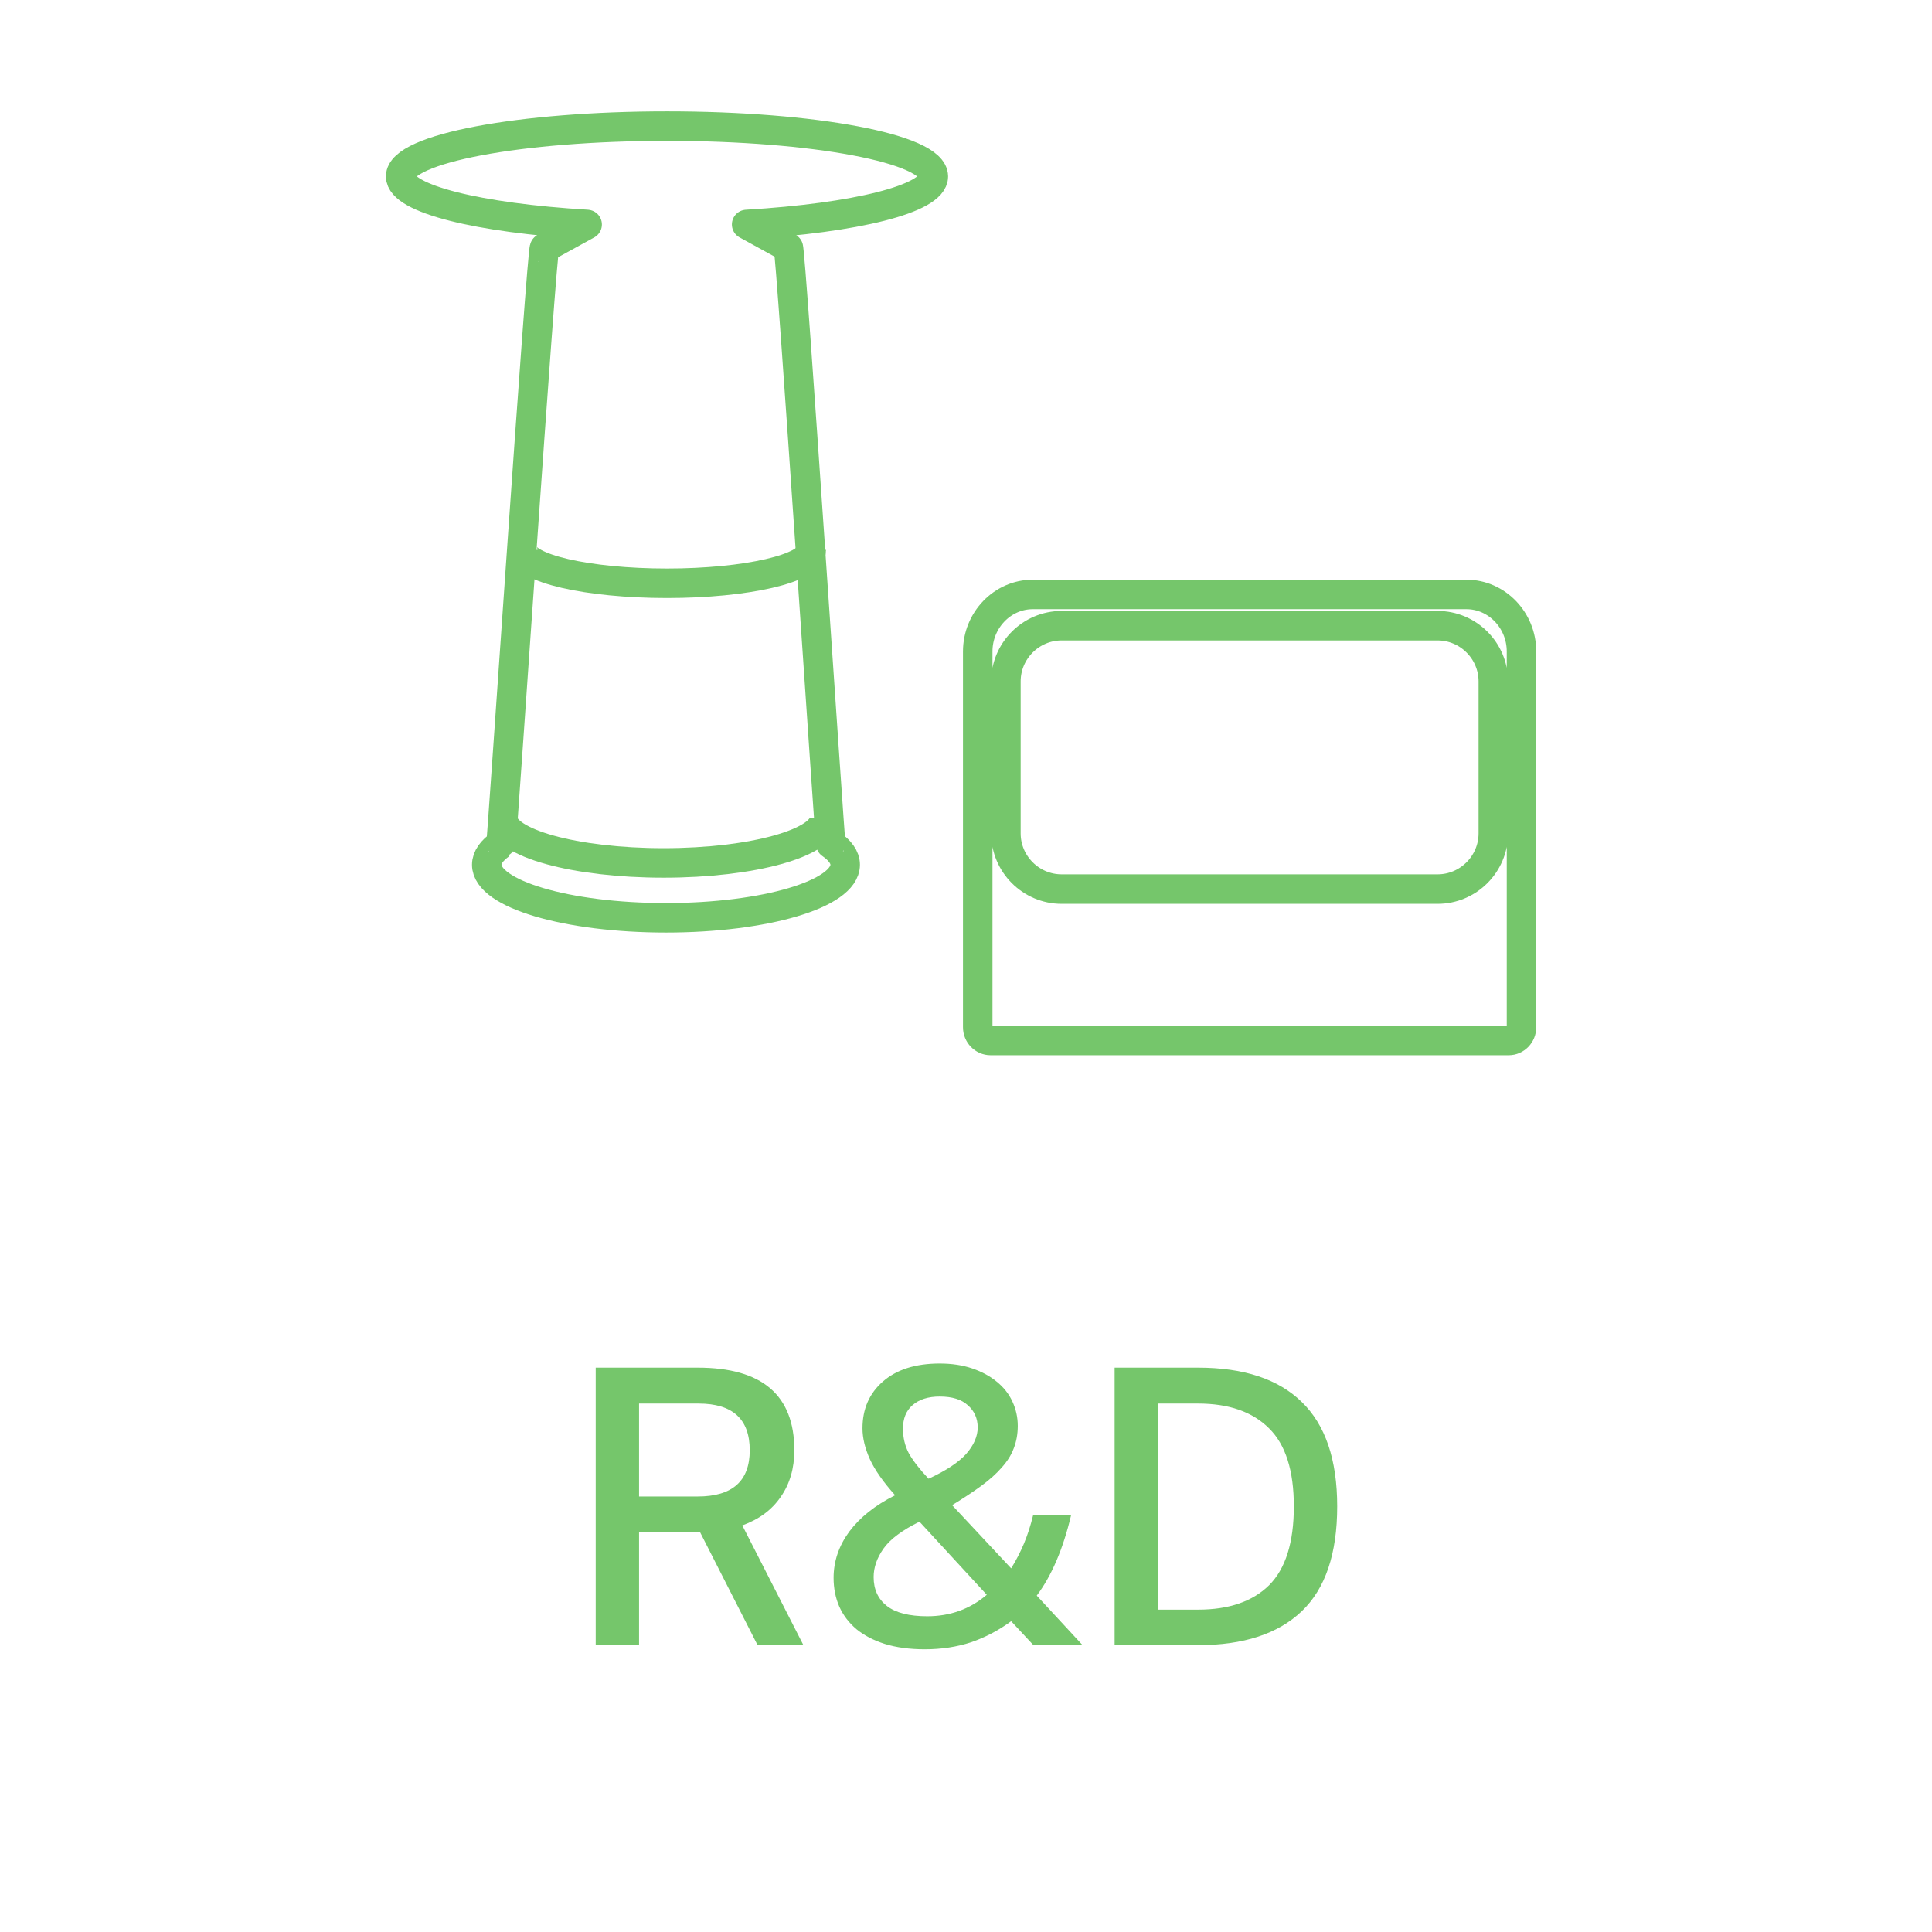
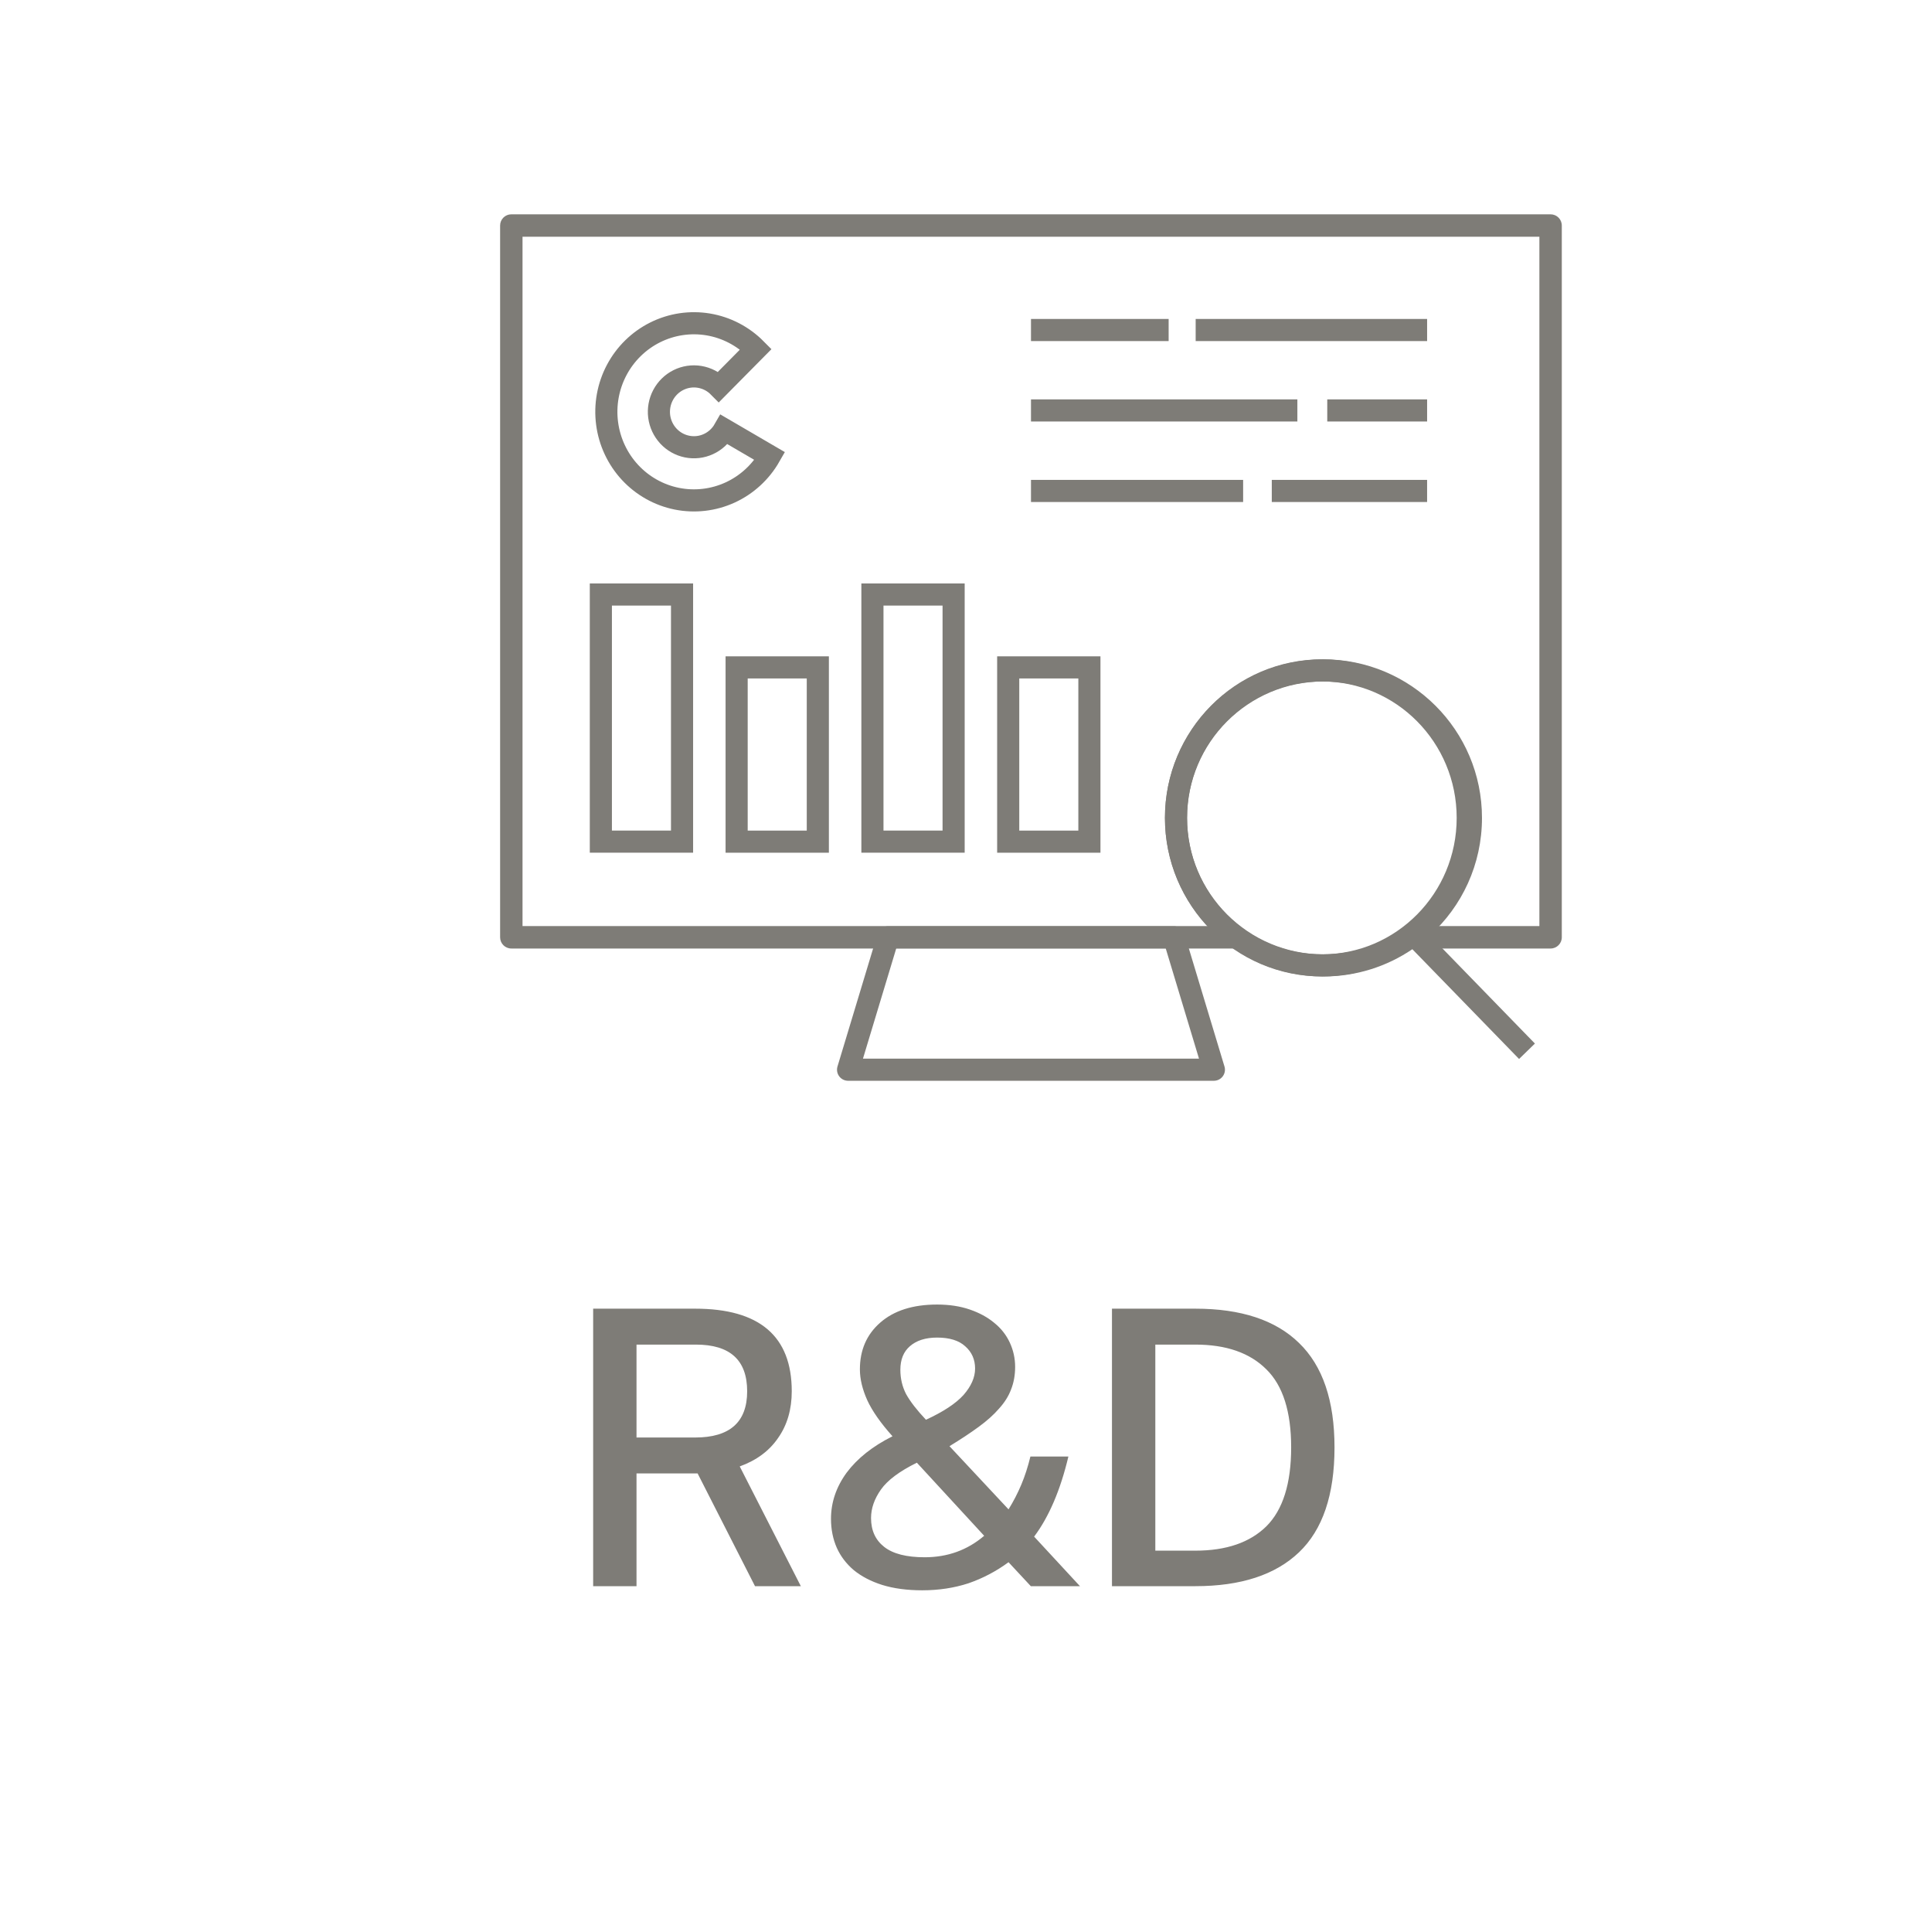
- <svg xmlns="http://www.w3.org/2000/svg" width="131" height="131" viewBox="0 0 131 131" fill="none">
-   <path d="M63.285 11.962C63.285 10.077 55.2 8.55 45.226 8.55C35.252 8.55 27.167 10.077 27.167 11.962C27.167 13.489 32.475 14.781 39.792 15.217H39.758C39.758 15.217 39.776 15.219 39.812 15.221L36.921 16.81C36.737 16.72 34.022 57.322 33.968 57.232C33.351 57.663 33.004 58.137 33.004 58.635C33.004 60.622 38.445 62.232 45.156 62.232C51.868 62.232 57.309 60.622 57.309 58.635C57.309 58.133 56.957 57.657 56.331 57.223C56.28 57.308 53.614 16.688 53.45 16.771L50.626 15.219C50.635 15.218 50.644 15.217 50.654 15.217C50.656 15.217 50.658 15.217 50.659 15.217C57.978 14.781 63.286 13.489 63.286 11.962H63.285Z" stroke="#75C66B" stroke-width="2" stroke-linejoin="round" />
-   <path d="M35.444 37.281C35.444 38.534 39.824 39.549 45.227 39.549C50.629 39.549 55.009 38.534 55.009 37.281" stroke="#75C66B" stroke-width="2" stroke-linejoin="round" />
-   <path d="M34.086 55.484C34.086 57.156 38.971 58.512 44.997 58.512C51.023 58.512 55.908 57.156 55.908 55.484" stroke="#75C66B" stroke-width="2" stroke-linejoin="round" />
-   <path d="M99.433 40.306H70.027C67.974 40.306 66.295 42.047 66.295 44.176V69.65C66.295 70.145 66.686 70.55 67.163 70.55H102.298C102.776 70.55 103.166 70.145 103.166 69.65V44.176C103.166 42.047 101.486 40.306 99.433 40.306ZM101.255 56.508C101.255 58.585 99.555 60.285 97.477 60.285H71.983C69.905 60.285 68.206 58.585 68.206 56.508V46.202C68.206 44.125 69.906 42.425 71.983 42.425H97.477C99.555 42.425 101.255 44.125 101.255 46.202V56.508Z" stroke="#75C66B" stroke-width="2" stroke-miterlimit="10" />
-   <path d="M43.332 95.17V101.47H47.308C49.66 101.47 50.836 100.424 50.836 98.334C50.836 96.224 49.679 95.17 47.364 95.17H43.332ZM40.392 111.55V92.734H47.308C51.676 92.734 53.86 94.6 53.86 98.334C53.86 99.566 53.552 100.62 52.936 101.498C52.339 102.375 51.471 103.019 50.332 103.43L54.476 111.55H51.368L47.476 103.906H43.332V111.55H40.392ZM72.621 102.758C72.08 105.035 71.305 106.846 70.297 108.19L73.406 111.55H70.073L68.561 109.926C67.722 110.542 66.816 111.018 65.846 111.354C64.875 111.671 63.83 111.83 62.709 111.83C61.683 111.83 60.778 111.708 59.993 111.466C59.228 111.223 58.584 110.887 58.062 110.458C57.557 110.028 57.175 109.524 56.913 108.946C56.652 108.348 56.522 107.695 56.522 106.986C56.522 105.866 56.876 104.82 57.586 103.85C58.313 102.879 59.349 102.058 60.694 101.386C59.891 100.49 59.322 99.678 58.986 98.95C58.65 98.203 58.481 97.503 58.481 96.85C58.481 95.543 58.939 94.488 59.853 93.686C60.787 92.864 62.075 92.454 63.718 92.454C64.539 92.454 65.276 92.566 65.93 92.79C66.583 93.014 67.133 93.312 67.582 93.686C68.048 94.059 68.403 94.507 68.645 95.03C68.888 95.552 69.01 96.103 69.01 96.682C69.01 97.242 68.916 97.755 68.73 98.222C68.561 98.67 68.291 99.099 67.918 99.51C67.563 99.92 67.106 100.331 66.546 100.742C65.986 101.152 65.323 101.591 64.558 102.058L68.561 106.342C68.897 105.8 69.187 105.24 69.43 104.662C69.672 104.083 69.877 103.448 70.046 102.758H72.621ZM62.346 103.178C61.169 103.756 60.358 104.363 59.91 104.998C59.462 105.632 59.237 106.276 59.237 106.93C59.237 107.77 59.536 108.423 60.133 108.89C60.731 109.356 61.645 109.59 62.877 109.59C64.427 109.59 65.771 109.104 66.909 108.134L62.346 103.178ZM62.962 100.266C64.138 99.724 64.987 99.164 65.51 98.586C66.032 97.988 66.293 97.391 66.293 96.794C66.293 96.178 66.07 95.674 65.621 95.282C65.192 94.89 64.558 94.694 63.718 94.694C62.934 94.694 62.318 94.89 61.87 95.282C61.44 95.655 61.225 96.187 61.225 96.878C61.225 97.475 61.356 98.026 61.617 98.53C61.898 99.034 62.346 99.612 62.962 100.266ZM90.669 102.142C90.669 105.352 89.866 107.723 88.261 109.254C86.656 110.784 84.313 111.55 81.233 111.55H75.577V92.734H81.233C84.332 92.734 86.674 93.508 88.261 95.058C89.866 96.607 90.669 98.968 90.669 102.142ZM78.517 95.17V109.142H81.233C83.324 109.142 84.929 108.591 86.049 107.49C87.169 106.37 87.729 104.587 87.729 102.142C87.729 99.715 87.169 97.951 86.049 96.85C84.929 95.73 83.324 95.17 81.233 95.17H78.517Z" fill="#75C66B" />
+ <svg xmlns="http://www.w3.org/2000/svg" width="130" height="131" viewBox="0 0 130 131" fill="none">
+   <path d="M43.166 91.171V97.471H47.142C49.494 97.471 50.67 96.426 50.67 94.335C50.67 92.226 49.512 91.171 47.198 91.171H43.166ZM40.226 107.551V88.735H47.142C51.51 88.735 53.694 90.602 53.694 94.335C53.694 95.567 53.386 96.622 52.77 97.499C52.172 98.376 51.304 99.02 50.166 99.431L54.31 107.551H51.202L47.31 99.907H43.166V107.551H40.226ZM72.455 98.759C71.914 101.036 71.139 102.847 70.131 104.191L73.239 107.551H69.907L68.395 105.927C67.555 106.543 66.65 107.019 65.679 107.355C64.708 107.672 63.663 107.831 62.543 107.831C61.516 107.831 60.611 107.71 59.827 107.467C59.062 107.224 58.418 106.888 57.895 106.459C57.391 106.03 57.008 105.526 56.747 104.947C56.486 104.35 56.355 103.696 56.355 102.987C56.355 101.867 56.71 100.822 57.419 99.851C58.147 98.88 59.183 98.059 60.527 97.387C59.724 96.491 59.155 95.679 58.819 94.951C58.483 94.204 58.315 93.504 58.315 92.851C58.315 91.544 58.772 90.49 59.687 89.687C60.62 88.866 61.908 88.455 63.551 88.455C64.372 88.455 65.11 88.567 65.763 88.791C66.416 89.015 66.967 89.314 67.415 89.687C67.882 90.06 68.236 90.508 68.479 91.031C68.722 91.554 68.843 92.104 68.843 92.683C68.843 93.243 68.75 93.756 68.563 94.223C68.395 94.671 68.124 95.1 67.751 95.511C67.396 95.922 66.939 96.332 66.379 96.743C65.819 97.154 65.156 97.592 64.391 98.059L68.395 102.343C68.731 101.802 69.02 101.242 69.263 100.663C69.506 100.084 69.711 99.45 69.879 98.759H72.455ZM62.179 99.179C61.003 99.758 60.191 100.364 59.743 100.999C59.295 101.634 59.071 102.278 59.071 102.931C59.071 103.771 59.37 104.424 59.967 104.891C60.564 105.358 61.479 105.591 62.711 105.591C64.26 105.591 65.604 105.106 66.743 104.135L62.179 99.179ZM62.795 96.267C63.971 95.726 64.82 95.166 65.343 94.587C65.866 93.99 66.127 93.392 66.127 92.795C66.127 92.179 65.903 91.675 65.455 91.283C65.026 90.891 64.391 90.695 63.551 90.695C62.767 90.695 62.151 90.891 61.703 91.283C61.274 91.656 61.059 92.188 61.059 92.879C61.059 93.476 61.19 94.027 61.451 94.531C61.731 95.035 62.179 95.614 62.795 96.267ZM90.502 98.143C90.502 101.354 89.7 103.724 88.094 105.255C86.489 106.786 84.147 107.551 81.067 107.551H75.41V88.735H81.067C84.165 88.735 86.508 89.51 88.094 91.059C89.7 92.608 90.502 94.97 90.502 98.143ZM78.35 91.171V105.143H81.067C83.157 105.143 84.763 104.592 85.882 103.491C87.002 102.371 87.562 100.588 87.562 98.143C87.562 95.716 87.002 93.952 85.882 92.851C84.763 91.731 83.157 91.171 81.067 91.171H78.35Z" fill="#7E7C77" />
+   <path fill-rule="evenodd" clip-rule="evenodd" d="M80.503 55.459C80.503 50.349 84.645 46.207 89.753 46.207C94.862 46.207 99.003 50.349 99.003 55.459C99.003 60.568 94.862 64.71 89.753 64.71C84.645 64.71 80.503 60.568 80.503 55.459ZM89.753 44.707C83.816 44.707 79.003 49.521 79.003 55.459C79.003 61.396 83.816 66.21 89.753 66.21C91.987 66.21 94.061 65.529 95.781 64.362L102.495 71.266L103.018 71.804L104.093 70.758L103.57 70.221L96.966 63.431C99.139 61.463 100.503 58.62 100.503 55.459C100.503 49.521 95.691 44.707 89.753 44.707Z" fill="#7E7C77" />
+   <path fill-rule="evenodd" clip-rule="evenodd" d="M34.676 64.314C34.257 64.314 33.916 63.974 33.916 63.554V15.292C33.916 14.872 34.257 14.532 34.676 14.532H105.156C105.576 14.532 105.916 14.872 105.916 15.292V63.554C105.916 63.974 105.576 64.314 105.156 64.314H94.186C94.969 63.903 95.69 63.39 96.333 62.794H104.396V16.052H35.436V62.794H82.74C83.383 63.39 84.105 63.903 84.887 64.314H34.676Z" fill="#7E7C77" />
+   <path d="M89.645 65.459C95.108 65.459 99.537 60.981 99.537 55.457C99.537 49.934 95.108 45.456 89.645 45.456C84.181 45.456 79.752 49.934 79.752 55.457C79.752 60.981 84.181 65.459 89.645 65.459Z" stroke="#7E7C77" stroke-width="1.5" />
+   <path d="M60.224 63.555H79.612L82.322 72.532H57.513L60.224 63.555Z" stroke="#7E7C77" stroke-width="1.5" stroke-linejoin="round" />
+   <rect x="40.748" y="40.312" width="5.506" height="16.755" stroke="#7E7C77" stroke-width="1.5" />
+   <rect x="59.165" y="40.312" width="5.506" height="16.755" stroke="#7E7C77" stroke-width="1.5" />
+   <rect x="49.956" y="45.253" width="5.506" height="11.816" stroke="#7E7C77" stroke-width="1.5" />
+   <rect x="68.373" y="45.253" width="5.506" height="11.816" stroke="#7E7C77" stroke-width="1.5" />
+   <path d="M51.261 23.677C50.383 22.79 49.253 22.203 48.028 21.998C46.803 21.794 45.546 21.982 44.433 22.537C43.32 23.092 42.406 23.986 41.821 25.093C41.236 26.2 41.009 27.464 41.171 28.708C41.333 29.952 41.876 31.114 42.724 32.03C43.573 32.946 44.684 33.57 45.901 33.815C47.119 34.059 48.381 33.913 49.512 33.395C50.642 32.877 51.584 32.014 52.205 30.927L49.118 29.125C48.87 29.56 48.493 29.905 48.041 30.112C47.589 30.32 47.084 30.378 46.597 30.28C46.11 30.182 45.665 29.933 45.326 29.566C44.987 29.2 44.769 28.735 44.704 28.238C44.64 27.74 44.731 27.234 44.965 26.792C45.199 26.349 45.564 25.991 46.009 25.769C46.455 25.547 46.958 25.472 47.447 25.554C47.937 25.636 48.389 25.87 48.74 26.225L51.261 23.677Z" stroke="#7E7C77" stroke-width="1.5" />
+   <line x1="69.918" y1="22.377" x2="79.253" y2="22.377" stroke="#7E7C77" stroke-width="1.5" />
+   <line x1="81.086" y1="22.377" x2="96.782" y2="22.377" stroke="#7E7C77" stroke-width="1.5" />
+   <line x1="86.248" y1="33.289" x2="96.781" y2="33.289" stroke="#7E7C77" stroke-width="1.5" />
+   <line x1="90.01" y1="27.83" x2="96.782" y2="27.83" stroke="#7E7C77" stroke-width="1.5" />
+   <line x1="69.918" y1="33.289" x2="84.305" y2="33.289" stroke="#7E7C77" stroke-width="1.5" />
+   <line x1="69.918" y1="27.83" x2="87.983" y2="27.83" stroke="#7E7C77" stroke-width="1.5" />
</svg>
